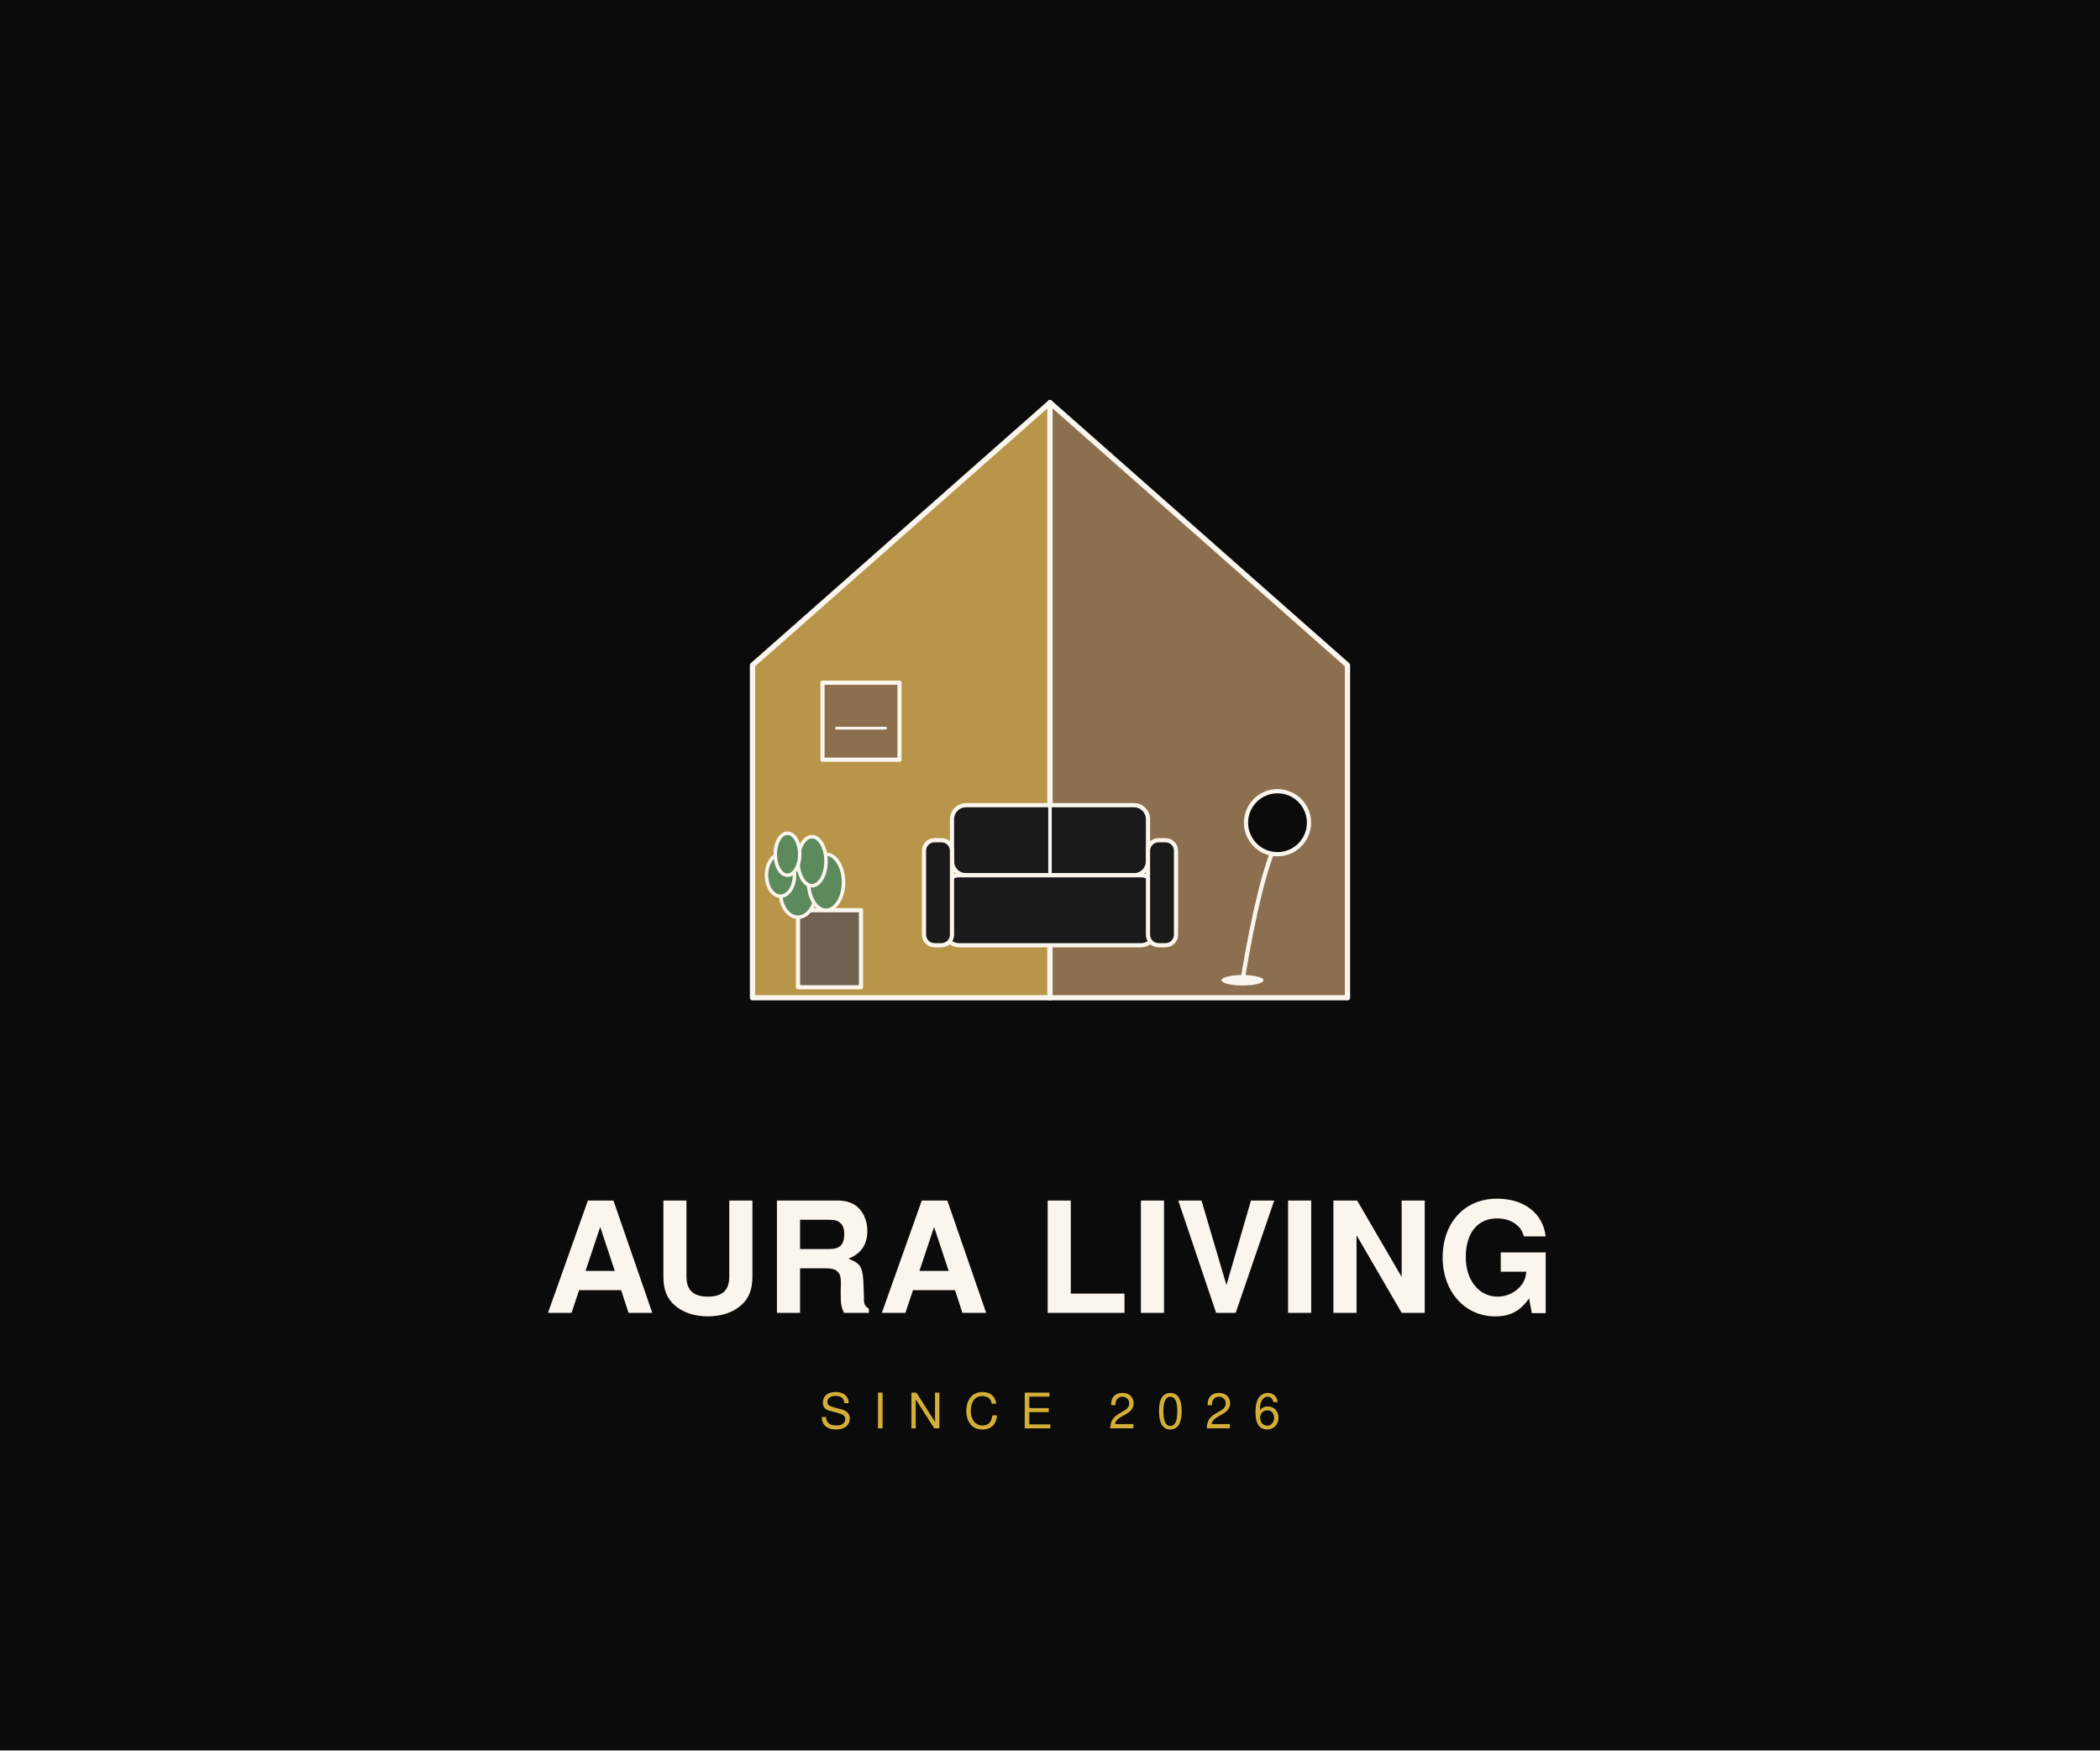
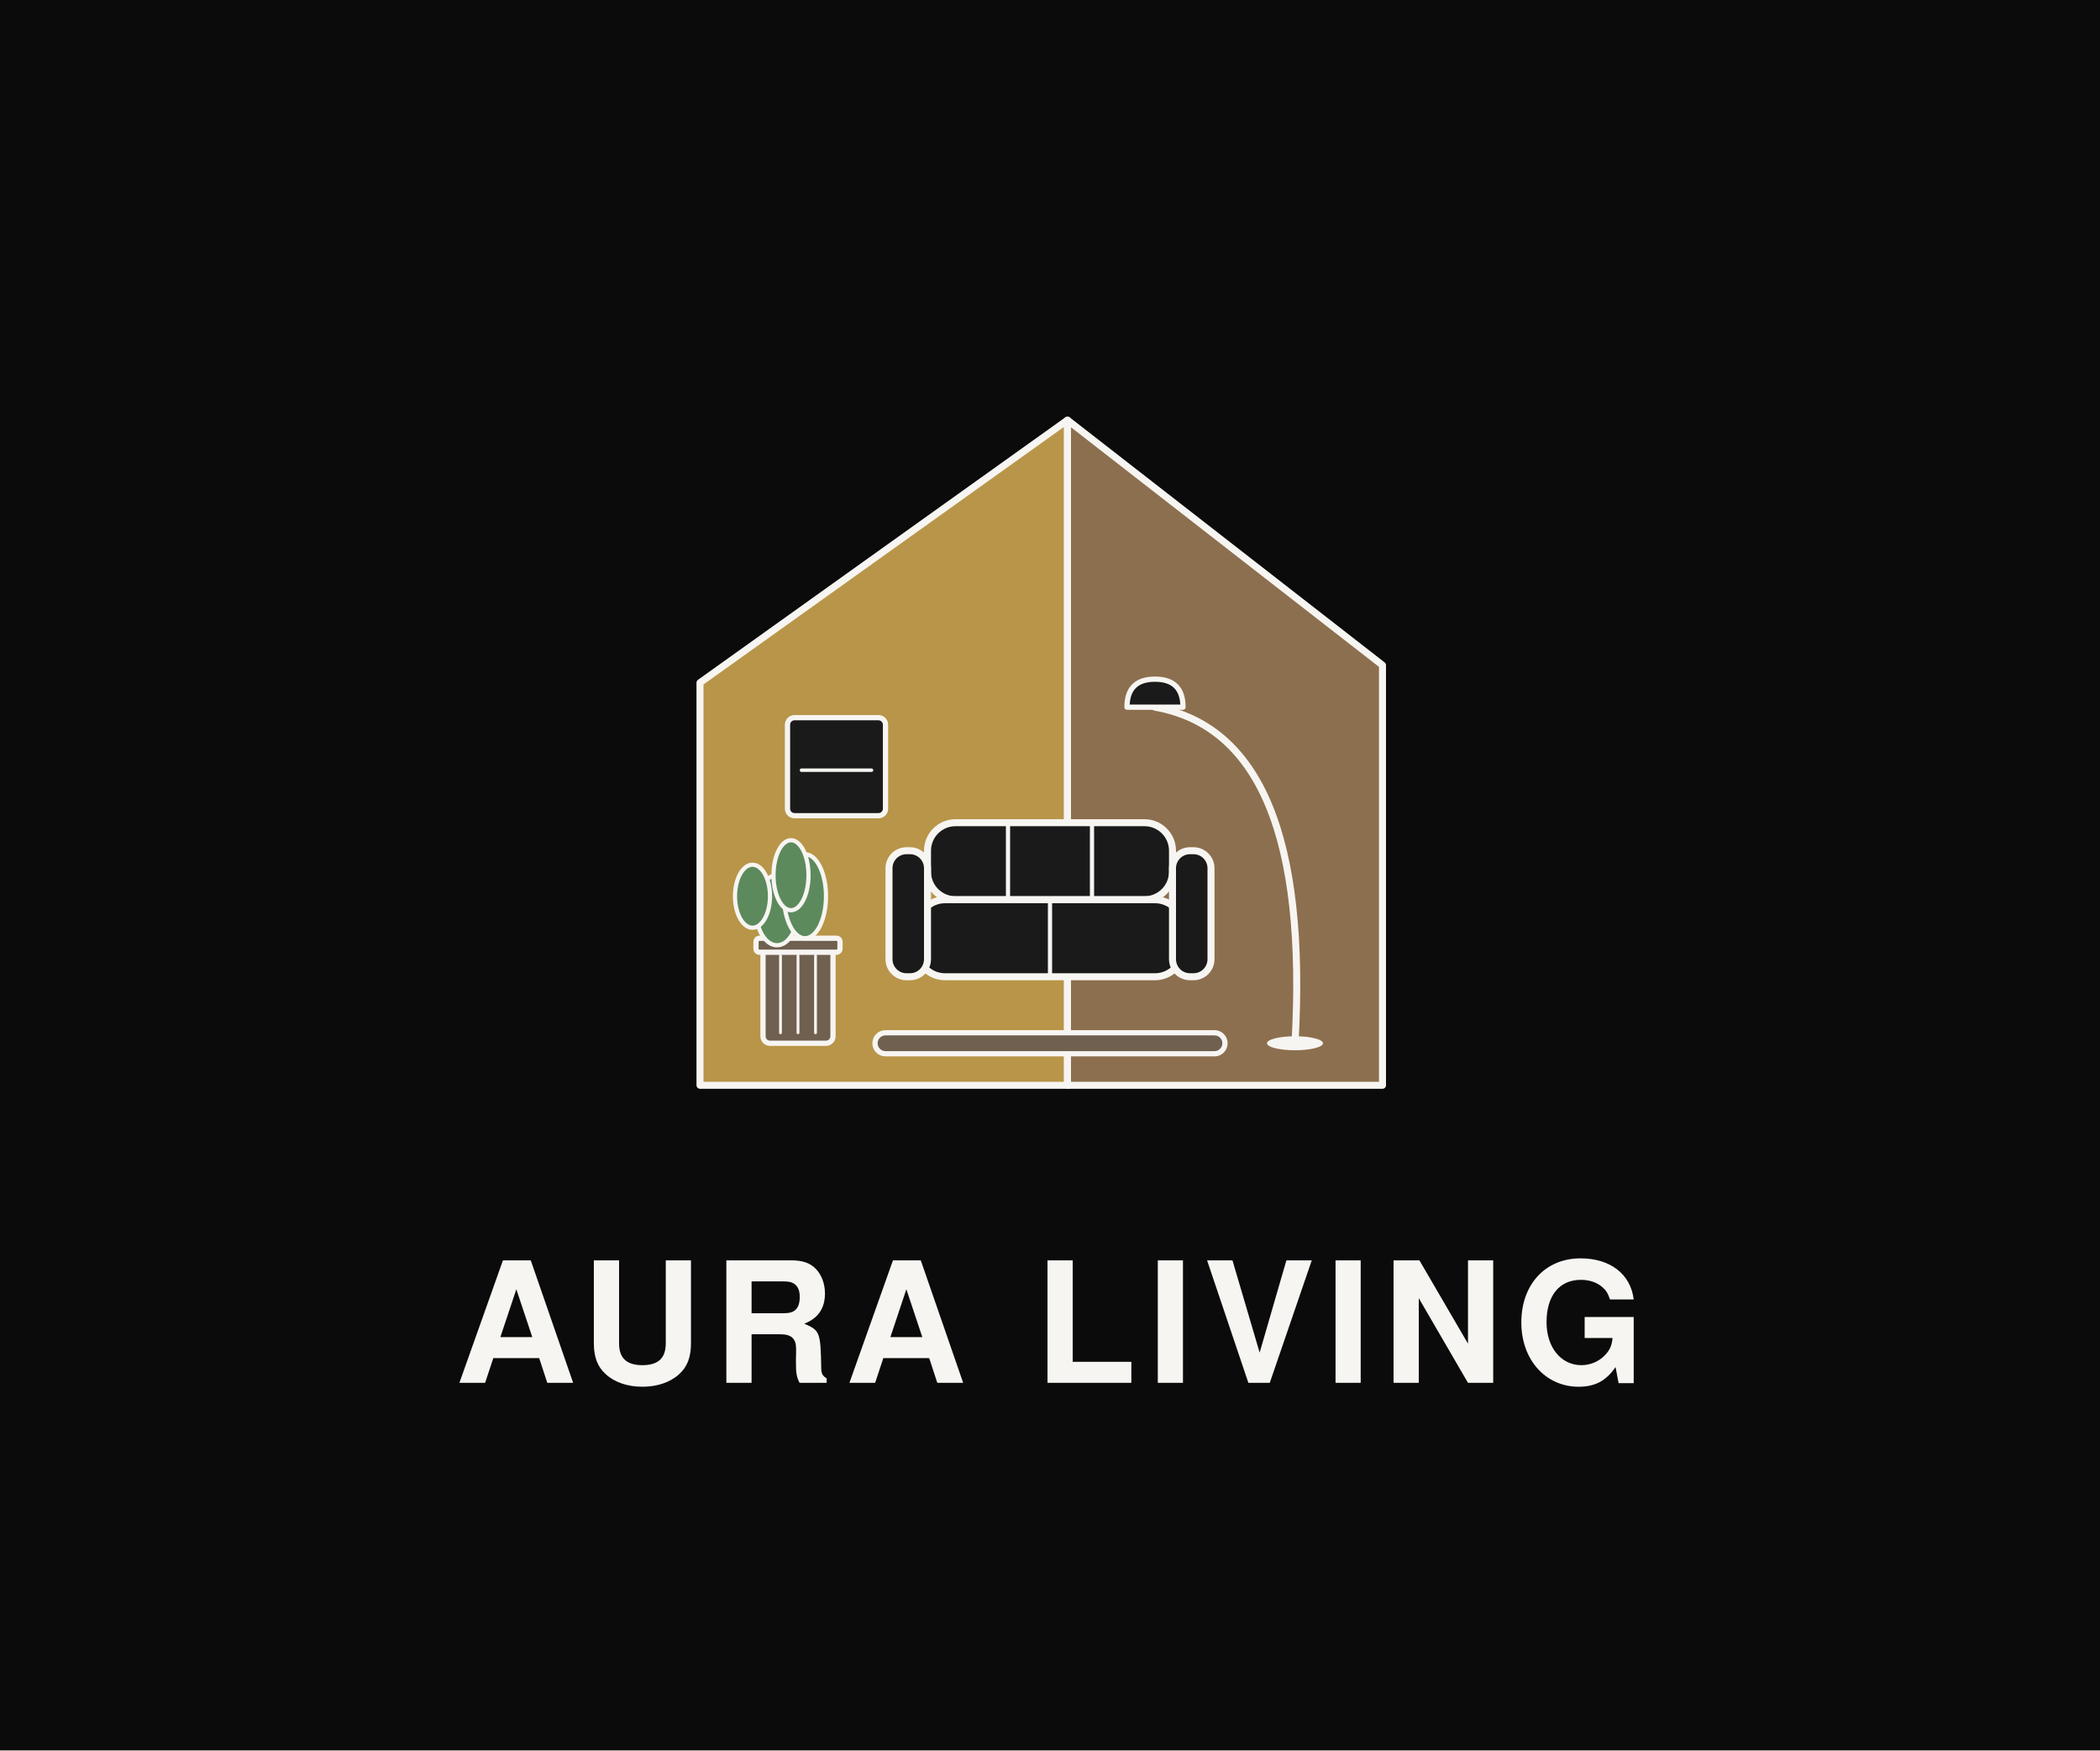
<svg xmlns="http://www.w3.org/2000/svg" viewBox="0 0 600 500" width="600" height="500">
  <rect width="600" height="500" fill="#0B0B0B" />
-   <g transform="translate(300, 200)" stroke="#FAF6EE" stroke-width="1.5" stroke-linejoin="round" stroke-linecap="round">
-     <path d="M -85 85 L -85 -10 L 0 -85 L 0 85 Z" fill="#B89548" stroke="#FAF6EE" stroke-width="1.5" />
-     <path d="M 0 -85 L 85 -10 L 85 85 L 0 85 Z" fill="#8C6F4E" stroke="#FAF6EE" stroke-width="1.5" />
-     <line x1="0" y1="-85" x2="0" y2="85" stroke="#FAF6EE" stroke-width="1.2" />
-     <rect x="-65" y="-5" width="22" height="22" fill="#8C6F4E" stroke="#FAF6EE" stroke-width="1.2" />
-     <line x1="-61" y1="8" x2="-47" y2="8" stroke="#FAF6EE" stroke-width="0.8" />
-     <rect x="-72" y="60" width="18" height="22" fill="#706050" stroke="#FAF6EE" stroke-width="1.2" />
-     <ellipse cx="-72" cy="55" rx="5" ry="7" fill="#5C8A5C" stroke="#FAF6EE" stroke-width="1" />
-     <ellipse cx="-64" cy="52" rx="5" ry="8" fill="#5C8A5C" stroke="#FAF6EE" stroke-width="1" />
-     <ellipse cx="-77" cy="50" rx="4" ry="6" fill="#5C8A5C" stroke="#FAF6EE" stroke-width="1" />
-     <ellipse cx="-68" cy="46" rx="4" ry="7" fill="#5C8A5C" stroke="#FAF6EE" stroke-width="1" />
-     <ellipse cx="-75" cy="44" rx="3.5" ry="6" fill="#5C8A5C" stroke="#FAF6EE" stroke-width="1" />
-     <rect x="-28" y="30" width="56" height="20" rx="4" fill="#1A1A1A" stroke="#FAF6EE" stroke-width="1.2" />
-     <line x1="0" y1="30" x2="0" y2="50" stroke="#FAF6EE" stroke-width="1" />
-     <rect x="-30" y="50" width="60" height="20" rx="4" fill="#1A1A1A" stroke="#FAF6EE" stroke-width="1.2" />
-     <rect x="-36" y="40" width="8" height="30" rx="3" fill="#1A1A1A" stroke="#FAF6EE" stroke-width="1.2" />
-     <rect x="28" y="40" width="8" height="30" rx="3" fill="#1A1A1A" stroke="#FAF6EE" stroke-width="1.2" />
-     <path d="M 55 80 Q 60 50 65 40" fill="none" stroke="#FAF6EE" stroke-width="1.2" />
-     <circle cx="65" cy="35" r="9" fill="#0B0B0B" stroke="#FAF6EE" stroke-width="1.2" />
-     <ellipse cx="55" cy="80" rx="6" ry="1.5" fill="#FAF6EE" stroke="none" />
+   <g transform="translate(300, 210)" stroke-linejoin="round" stroke-linecap="round">
+     <path d="M -100 100 L -100 -15 L 5 -90 L 5 100 Z" fill="#B89548" stroke="#F7F5F2" stroke-width="2" />
+     <path d="M 5 -90 L 95 -20 L 95 100 L 5 100 Z" fill="#8C6F4E" stroke="#F7F5F2" stroke-width="2" />
+     <line x1="5" y1="-90" x2="5" y2="100" stroke="#F7F5F2" stroke-width="1.5" />
+     <rect x="-50" y="85" width="100" height="6" rx="3" fill="#706050" stroke="#F7F5F2" stroke-width="1.5" />
+     <rect x="-75" y="-5" width="28" height="28" rx="2" fill="#1A1A1A" stroke="#F7F5F2" stroke-width="1.5" />
+     <line x1="-71" y1="10" x2="-51" y2="10" stroke="#F7F5F2" stroke-width="1" />
+     <path d="M 70 88 Q 75 0 30 -8" fill="none" stroke="#F7F5F2" stroke-width="2" />
+     <path d="M 22 -8 Q 22 -16 30 -16 Q 38 -16 38 -8 Z" fill="#1A1A1A" stroke="#F7F5F2" stroke-width="1.5" />
+     <ellipse cx="70" cy="88" rx="8" ry="2" fill="#F7F5F2" stroke="none" />
+     <rect x="-35" y="25" width="70" height="22" rx="8" fill="#1A1A1A" stroke="#F7F5F2" stroke-width="2" />
+     <line x1="-12" y1="25" x2="-12" y2="47" stroke="#F7F5F2" stroke-width="1.2" />
+     <line x1="12" y1="25" x2="12" y2="47" stroke="#F7F5F2" stroke-width="1.2" />
+     <rect x="-38" y="47" width="76" height="22" rx="8" fill="#1A1A1A" stroke="#F7F5F2" stroke-width="2" />
+     <line x1="0" y1="47" x2="0" y2="69" stroke="#F7F5F2" stroke-width="1.2" />
+     <rect x="-46" y="33" width="11" height="36" rx="5" fill="#1A1A1A" stroke="#F7F5F2" stroke-width="2" />
+     <rect x="35" y="33" width="11" height="36" rx="5" fill="#1A1A1A" stroke="#F7F5F2" stroke-width="2" />
+     <rect x="-82" y="60" width="20" height="28" rx="2" fill="#706050" stroke="#F7F5F2" stroke-width="1.5" />
+     <line x1="-77" y1="63" x2="-77" y2="85" stroke="#F7F5F2" stroke-width="0.8" />
+     <line x1="-72" y1="63" x2="-72" y2="85" stroke="#F7F5F2" stroke-width="0.8" />
+     <line x1="-67" y1="63" x2="-67" y2="85" stroke="#F7F5F2" stroke-width="0.8" />
+     <rect x="-84" y="58" width="24" height="4" rx="1" fill="#706050" stroke="#F7F5F2" stroke-width="1.5" />
+     <ellipse cx="-78" cy="50" rx="6" ry="10" fill="#5C8A5C" stroke="#F7F5F2" stroke-width="1.2" />
+     <ellipse cx="-70" cy="46" rx="6" ry="12" fill="#5C8A5C" stroke="#F7F5F2" stroke-width="1.2" />
+     <ellipse cx="-85" cy="46" rx="5" ry="9" fill="#5C8A5C" stroke="#F7F5F2" stroke-width="1.2" />
+     <ellipse cx="-74" cy="40" rx="5" ry="10" fill="#5C8A5C" stroke="#F7F5F2" stroke-width="1.2" />
  </g>
-   <text x="300" y="375" font-family="Montserrat, Poppins, Helvetica, Arial, sans-serif" font-size="44" font-weight="700" fill="#FAF6EE" text-anchor="middle" letter-spacing="0.5">AURA LIVING</text>
-   <text x="300" y="408" font-family="Montserrat, Poppins, Helvetica, Arial, sans-serif" font-size="14" font-weight="400" fill="#D4AF37" text-anchor="middle" letter-spacing="6">SINCE 2026</text>
+   <text x="300" y="395" font-family="Montserrat, Poppins, Gilroy, Helvetica, Arial, sans-serif" font-size="48" font-weight="800" fill="#F7F5F2" text-anchor="middle" letter-spacing="3">AURA LIVING</text>
</svg>
